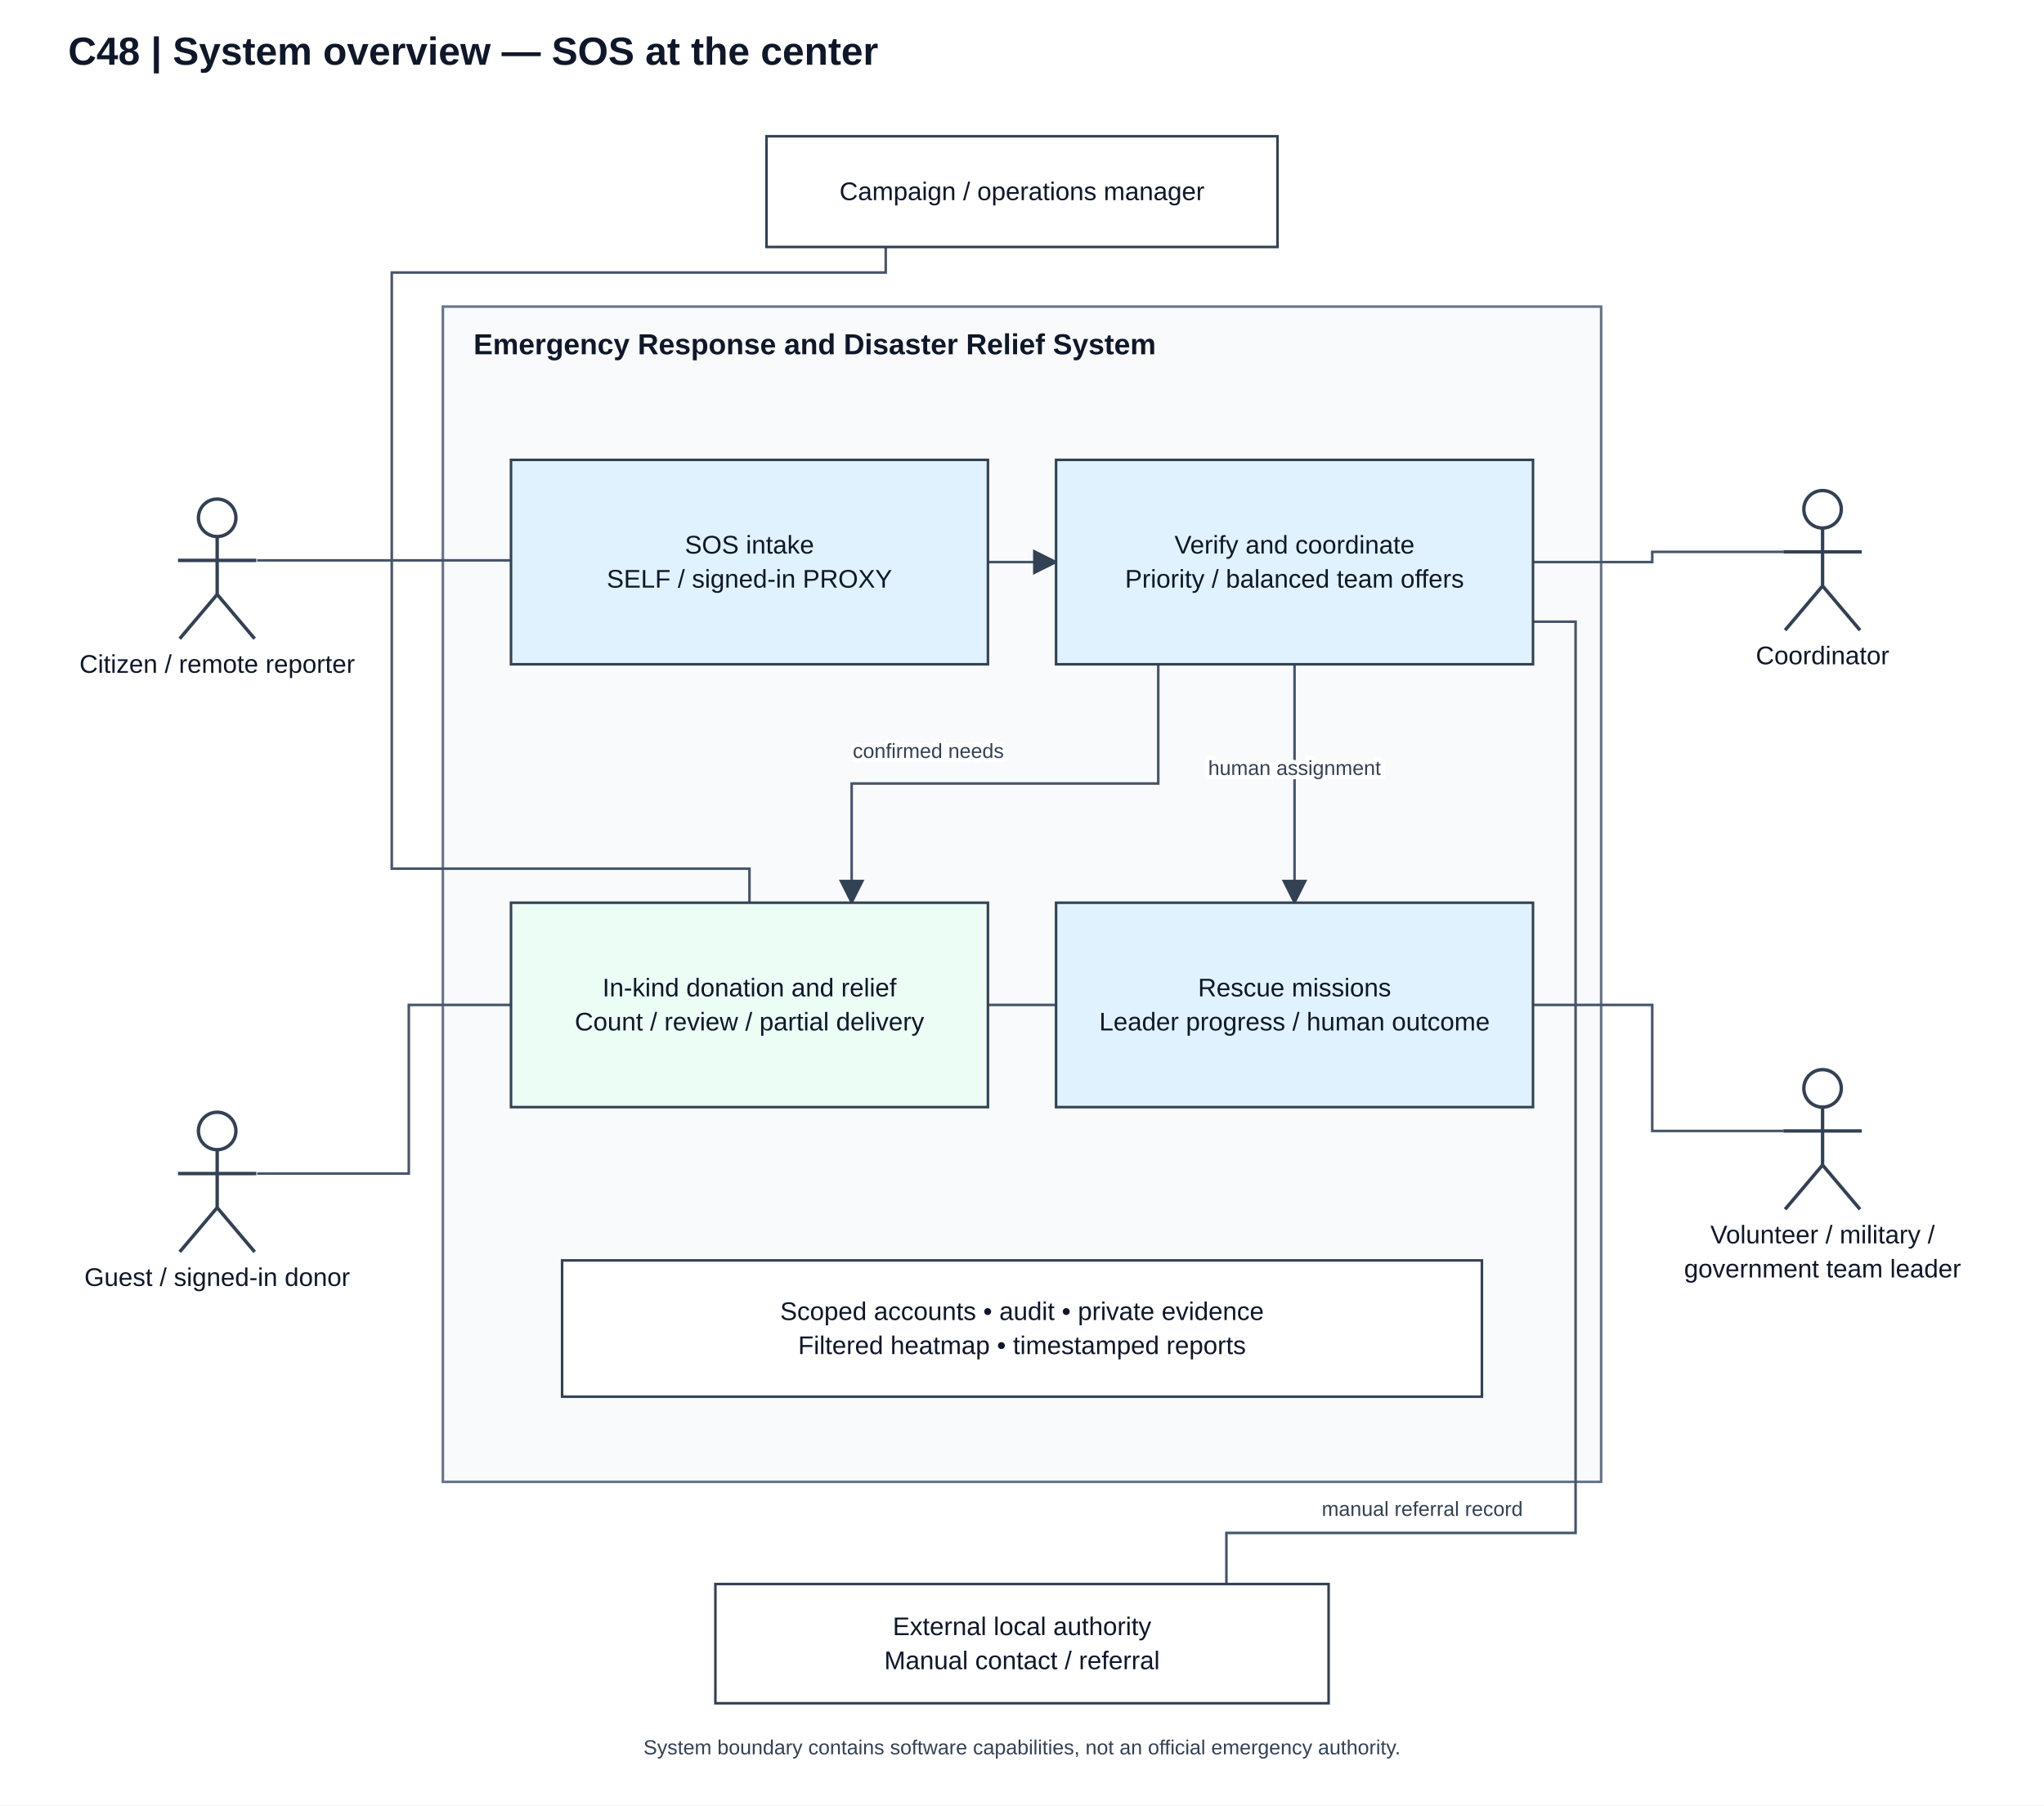
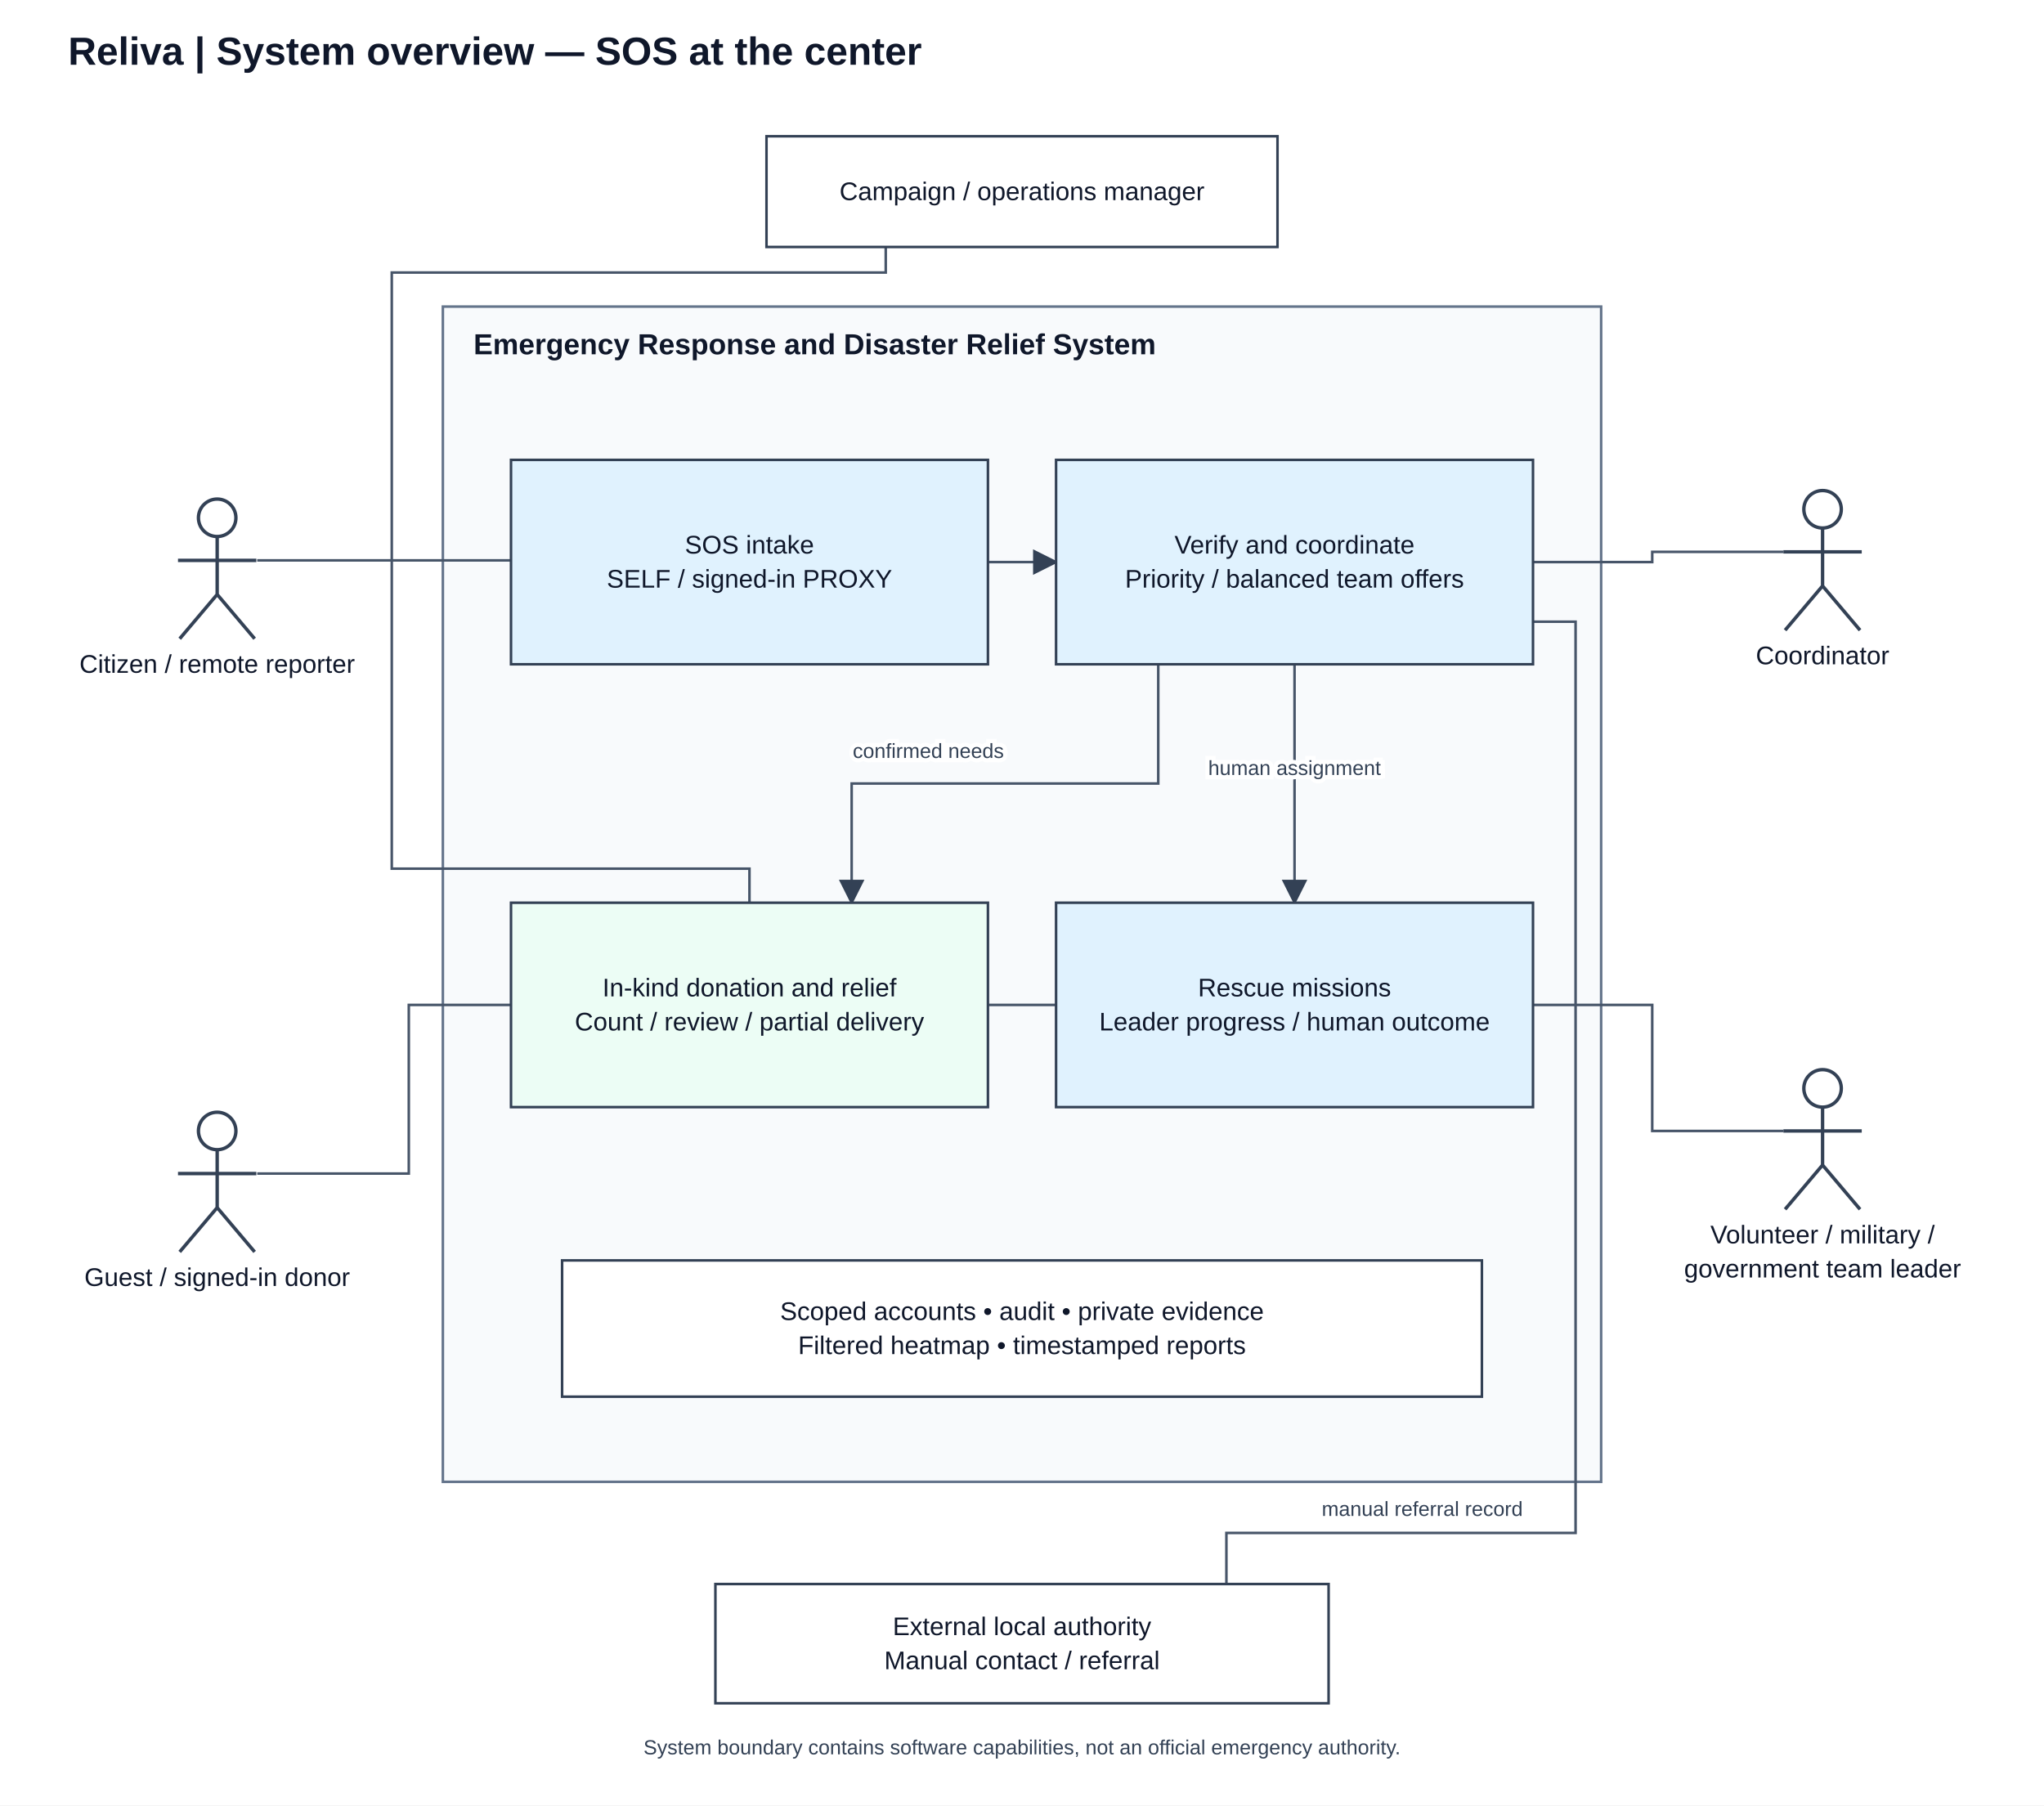
<svg xmlns="http://www.w3.org/2000/svg" width="1200" height="1060" viewBox="0 0 1200 1060" role="img" aria-labelledby="title desc">
  <defs>
    <marker id="arrow" markerWidth="10" markerHeight="10" refX="9" refY="5" orient="auto-start-reverse">
      <path d="M0,0 L10,5 L0,10 Z" fill="#334155" />
    </marker>
    <marker id="generalization" markerWidth="14" markerHeight="14" refX="13" refY="7" orient="auto">
      <path d="M1,1 L13,7 L1,13 Z" fill="white" stroke="#334155" stroke-width="1.5" />
    </marker>
  </defs>
  <rect width="1200" height="1060" fill="white" />
-   <text x="40" y="38" font-family="Arial, sans-serif" font-size="23" font-weight="700" fill="#0f172a">C48 | System overview — SOS at the center</text>
+   <text x="40" y="38" font-family="Arial, sans-serif" font-size="23" font-weight="700" fill="#0f172a">Reliva | System overview — SOS at the center</text>
  <rect x="260" y="180" width="680" height="690" fill="#f8fafc" stroke="#64748b" stroke-width="1.5" />
  <text x="278" y="208" font-family="Arial, sans-serif" font-size="17" font-weight="700" fill="#0f172a">Emergency Response and Disaster Relief System</text>
  <path d="M151,329 L300,329" fill="none" stroke="#475569" stroke-width="1.5" />
  <path d="M151,689 L240,689 L240,590 L300,590" fill="none" stroke="#475569" stroke-width="1.5" />
  <path d="M1047,324 L970,324 L970,330 L900,330" fill="none" stroke="#475569" stroke-width="1.5" />
  <path d="M1047,664 L970,664 L970,590 L900,590" fill="none" stroke="#475569" stroke-width="1.5" />
  <path d="M520,145 L520,160 L230,160 L230,510 L440,510 L440,530" fill="none" stroke="#475569" stroke-width="1.5" />
  <path d="M580,330 L620,330" fill="none" stroke="#475569" stroke-width="1.5" marker-end="url(#arrow)" />
  <path d="M760,390 L760,530" fill="none" stroke="#475569" stroke-width="1.5" marker-end="url(#arrow)" />
  <path d="M680,390 L680,460 L500,460 L500,530" fill="none" stroke="#475569" stroke-width="1.5" marker-end="url(#arrow)" />
  <path d="M620,590 L580,590" fill="none" stroke="#475569" stroke-width="1.5" />
  <path d="M900,365 L925,365 L925,900 L720,900 L720,930" fill="none" stroke="#475569" stroke-width="1.5" />
  <g fill="none" stroke="#334155" stroke-width="2">
    <circle cx="127.5" cy="304" r="11" />
    <path d="M127.5,315 V349 M104.5,329 H150.5 M127.5,349 L105.5,375 M127.5,349 L149.5,375" />
  </g>
  <text x="127.5" y="395" text-anchor="middle" font-family="Arial, sans-serif" font-size="15" fill="#0f172a">Citizen / remote reporter</text>
  <g fill="none" stroke="#334155" stroke-width="2">
    <circle cx="127.5" cy="664" r="11" />
    <path d="M127.5,675 V709 M104.5,689 H150.5 M127.5,709 L105.5,735 M127.5,709 L149.5,735" />
  </g>
  <text x="127.5" y="755" text-anchor="middle" font-family="Arial, sans-serif" font-size="15" fill="#0f172a">Guest / signed-in donor</text>
  <g fill="none" stroke="#334155" stroke-width="2">
    <circle cx="1070.0" cy="299" r="11" />
    <path d="M1070.0,310 V344 M1047.0,324 H1093.0 M1070.0,344 L1048.0,370 M1070.0,344 L1092.0,370" />
  </g>
  <text x="1070.0" y="390" text-anchor="middle" font-family="Arial, sans-serif" font-size="15" fill="#0f172a">Coordinator</text>
  <g fill="none" stroke="#334155" stroke-width="2">
    <circle cx="1070.0" cy="639" r="11" />
    <path d="M1070.0,650 V684 M1047.0,664 H1093.0 M1070.0,684 L1048.0,710 M1070.0,684 L1092.0,710" />
  </g>
  <text x="1070.0" y="730" text-anchor="middle" font-family="Arial, sans-serif" font-size="15" fill="#0f172a">Volunteer / military /</text>
  <text x="1070.0" y="750" text-anchor="middle" font-family="Arial, sans-serif" font-size="15" fill="#0f172a">government team leader</text>
  <rect x="450" y="80" width="300" height="65" fill="#ffffff" stroke="#334155" stroke-width="1.5" />
  <text x="600.0" y="117.5" text-anchor="middle" font-family="Arial, sans-serif" font-size="15" fill="#0f172a">Campaign / operations manager</text>
  <rect x="420" y="930" width="360" height="70" fill="#ffffff" stroke="#334155" stroke-width="1.5" />
  <text x="600.0" y="960.0" text-anchor="middle" font-family="Arial, sans-serif" font-size="15" fill="#0f172a">External local authority</text>
  <text x="600.0" y="980.0" text-anchor="middle" font-family="Arial, sans-serif" font-size="15" fill="#0f172a">Manual contact / referral</text>
  <rect x="300" y="270" width="280" height="120" fill="#e0f2fe" stroke="#334155" stroke-width="1.5" />
  <text x="440.0" y="325.0" text-anchor="middle" font-family="Arial, sans-serif" font-size="15" fill="#0f172a">SOS intake</text>
  <text x="440.0" y="345.0" text-anchor="middle" font-family="Arial, sans-serif" font-size="15" fill="#0f172a">SELF / signed-in PROXY</text>
  <rect x="620" y="270" width="280" height="120" fill="#e0f2fe" stroke="#334155" stroke-width="1.5" />
  <text x="760.0" y="325.0" text-anchor="middle" font-family="Arial, sans-serif" font-size="15" fill="#0f172a">Verify and coordinate</text>
  <text x="760.0" y="345.0" text-anchor="middle" font-family="Arial, sans-serif" font-size="15" fill="#0f172a">Priority / balanced team offers</text>
  <rect x="300" y="530" width="280" height="120" fill="#ecfdf5" stroke="#334155" stroke-width="1.5" />
  <text x="440.0" y="585.0" text-anchor="middle" font-family="Arial, sans-serif" font-size="15" fill="#0f172a">In-kind donation and relief</text>
  <text x="440.0" y="605.0" text-anchor="middle" font-family="Arial, sans-serif" font-size="15" fill="#0f172a">Count / review / partial delivery</text>
  <rect x="620" y="530" width="280" height="120" fill="#e0f2fe" stroke="#334155" stroke-width="1.5" />
  <text x="760.0" y="585.0" text-anchor="middle" font-family="Arial, sans-serif" font-size="15" fill="#0f172a">Rescue missions</text>
  <text x="760.0" y="605.0" text-anchor="middle" font-family="Arial, sans-serif" font-size="15" fill="#0f172a">Leader progress / human outcome</text>
  <rect x="330" y="740" width="540" height="80" fill="#ffffff" stroke="#334155" stroke-width="1.5" />
  <text x="600.0" y="775.0" text-anchor="middle" font-family="Arial, sans-serif" font-size="15" fill="#0f172a">Scoped accounts • audit • private evidence</text>
  <text x="600.0" y="795.0" text-anchor="middle" font-family="Arial, sans-serif" font-size="15" fill="#0f172a">Filtered heatmap • timestamped reports</text>
  <text x="600" y="1030" text-anchor="middle" font-family="Arial, sans-serif" font-size="12" fill="#334155" stroke="white" stroke-width="5" paint-order="stroke">System boundary contains software capabilities, not an official emergency authority.</text>
  <text x="760" y="455" text-anchor="middle" font-family="Arial, sans-serif" font-size="12" fill="#334155" stroke="white" stroke-width="5" paint-order="stroke">human assignment</text>
  <text x="545" y="445" text-anchor="middle" font-family="Arial, sans-serif" font-size="12" fill="#334155" stroke="white" stroke-width="5" paint-order="stroke">confirmed needs</text>
  <text x="835" y="890" text-anchor="middle" font-family="Arial, sans-serif" font-size="12" fill="#334155" stroke="white" stroke-width="5" paint-order="stroke">manual referral record</text>
</svg>
